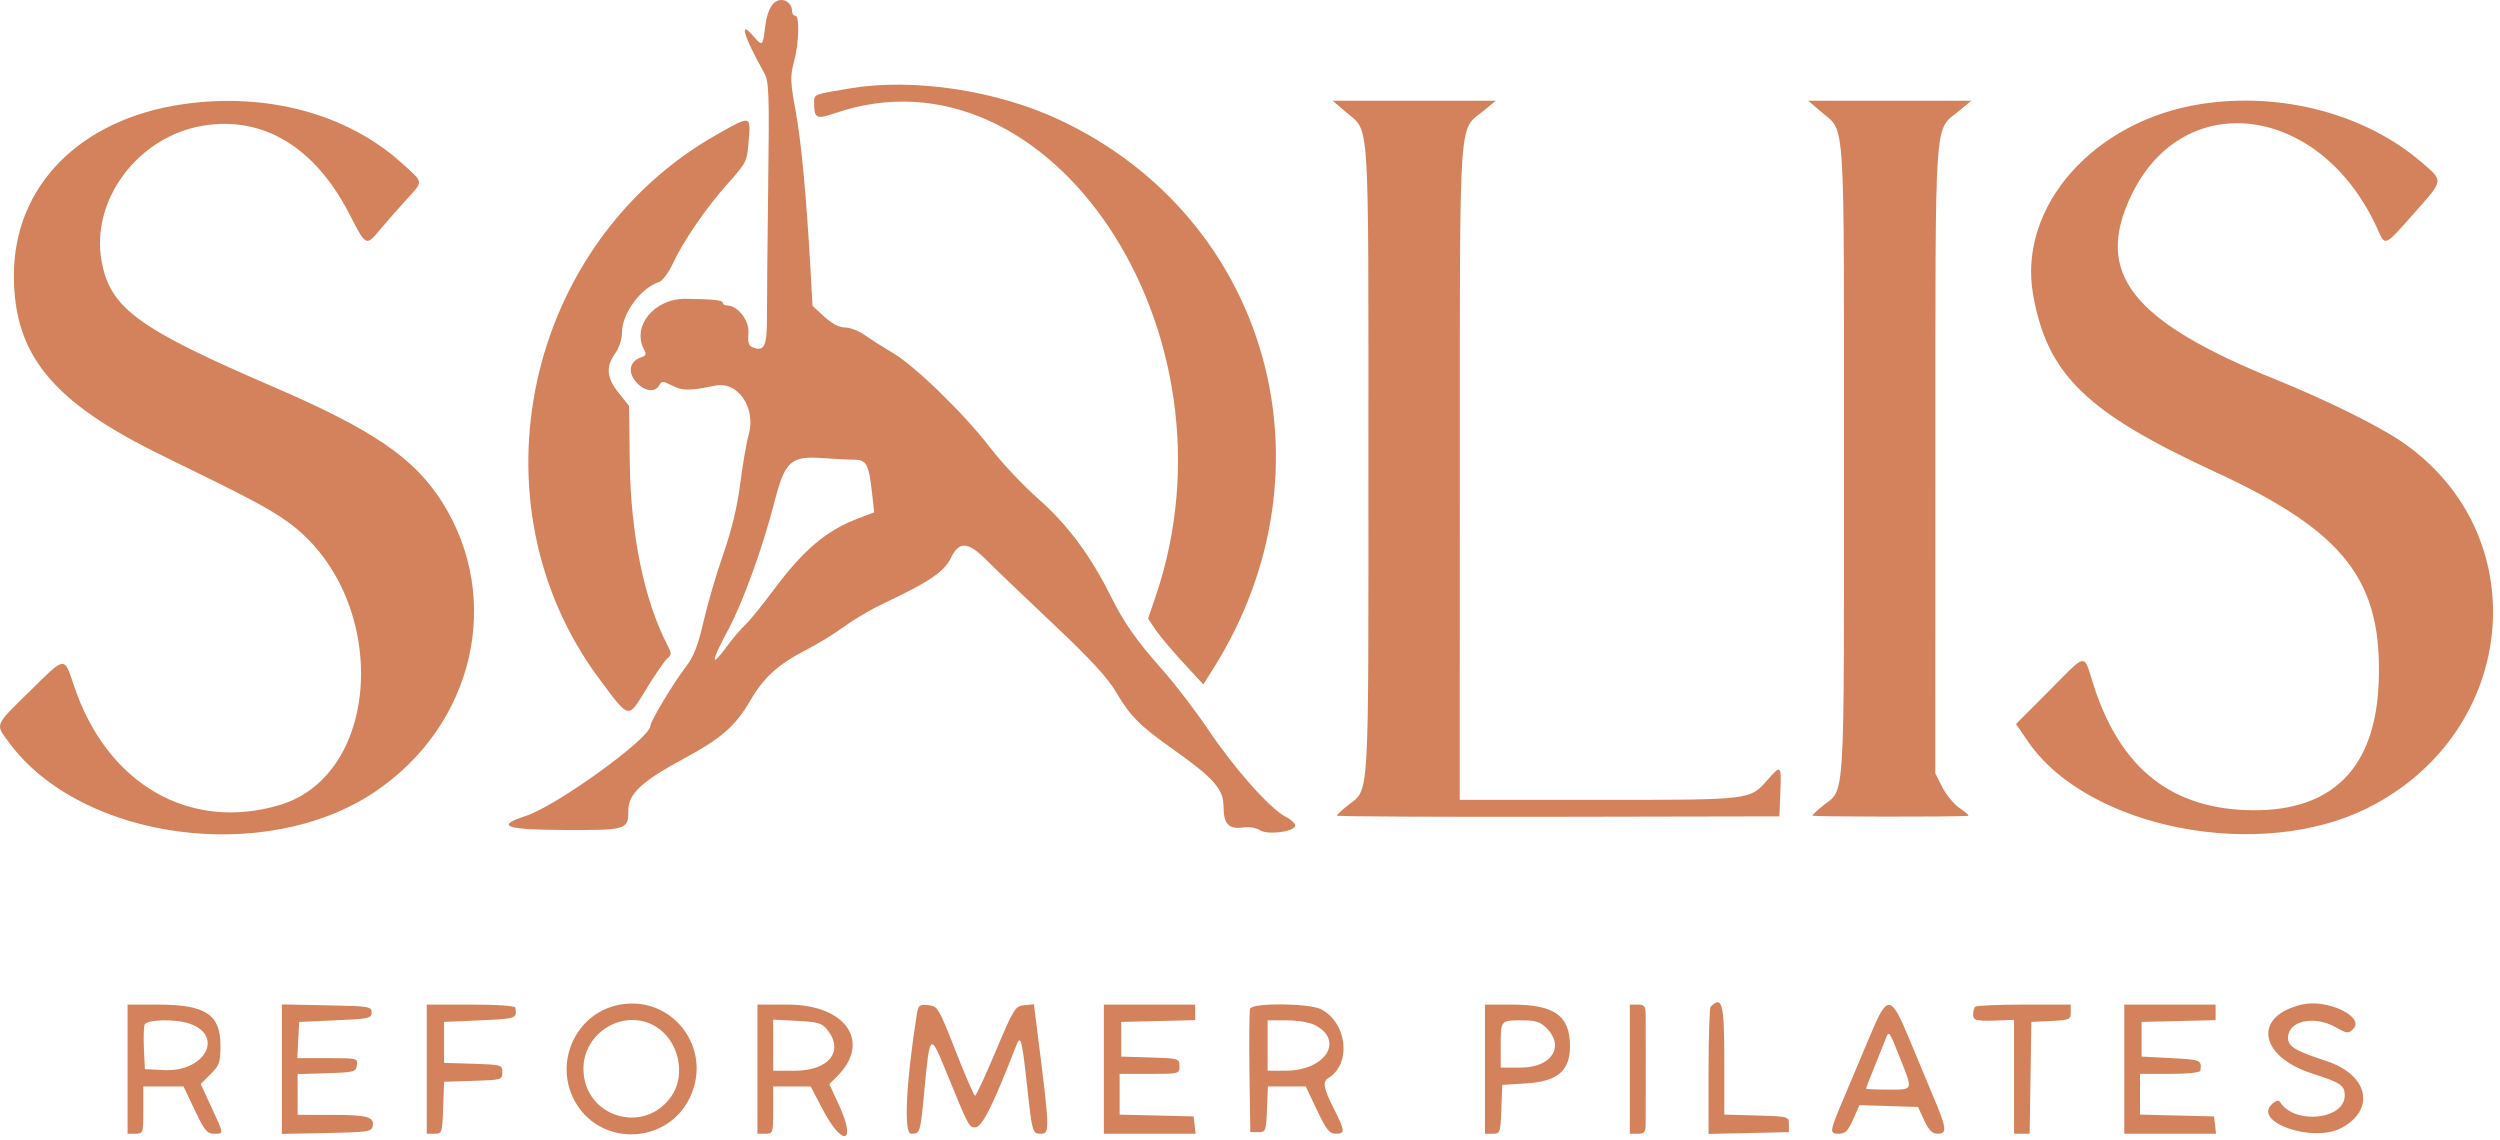
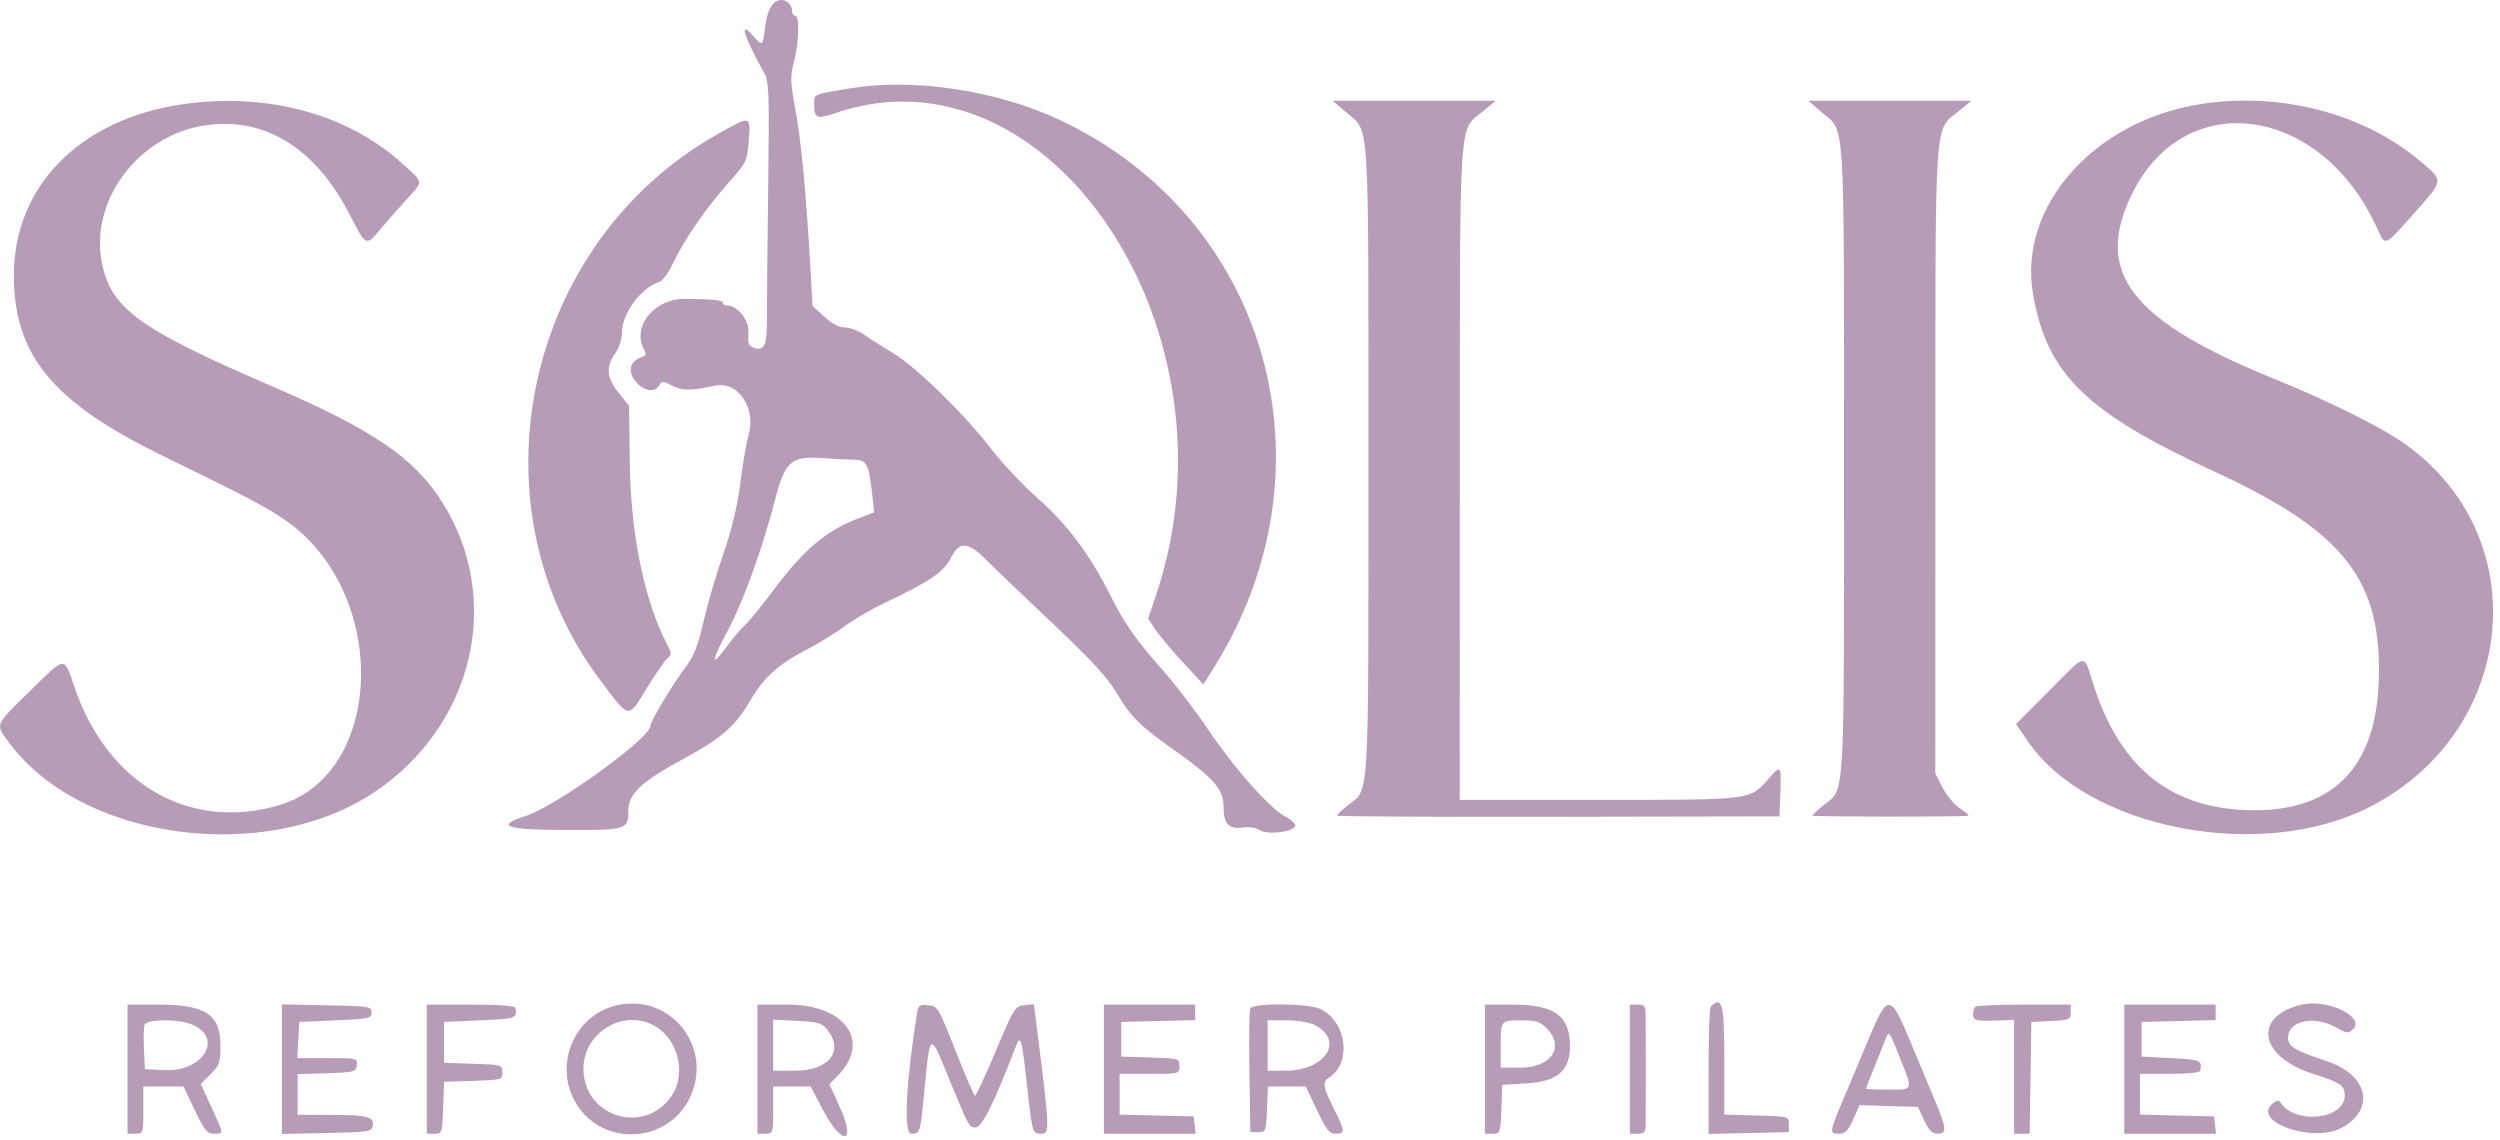
<svg xmlns="http://www.w3.org/2000/svg" width="294" height="134" viewBox="0 0 294 134" fill="none">
-   <path fill-rule="evenodd" clip-rule="evenodd" d="M91.021 0.354C90.502 0.838 90.157 1.763 89.986 3.129C89.689 5.502 89.693 5.499 88.513 4.159C86.878 2.301 87.47 4.271 89.802 8.447C90.444 9.595 90.48 10.516 90.338 21.965C90.255 28.723 90.19 35.585 90.195 37.215C90.205 40.577 89.917 41.303 88.725 40.925C88.038 40.707 87.928 40.435 88.019 39.175C88.128 37.666 86.761 35.925 85.463 35.92C85.209 35.919 85.001 35.773 85.001 35.595C85.001 35.299 83.871 35.182 80.639 35.141C76.952 35.095 74.271 38.357 75.741 41.103C76.03 41.642 75.968 41.84 75.462 42C74.101 42.432 73.78 43.627 74.709 44.804C75.646 45.991 77.004 46.243 77.518 45.324C77.822 44.781 77.956 44.784 79.066 45.358C80.247 45.969 81.16 45.969 84.075 45.356C86.804 44.783 88.963 47.987 88.024 51.218C87.776 52.072 87.34 54.603 87.056 56.844C86.709 59.578 86.05 62.32 85.052 65.178C84.235 67.52 83.189 71.092 82.728 73.116C82.105 75.854 81.591 77.187 80.717 78.332C79.17 80.36 76.482 84.831 76.482 85.378C76.482 86.801 65.455 94.771 61.87 95.94C58.205 97.135 59.373 97.575 66.297 97.605C73.692 97.638 73.889 97.58 73.889 95.379C73.889 93.333 75.377 91.94 80.549 89.143C84.827 86.829 86.483 85.378 88.205 82.435C89.839 79.642 91.473 78.156 94.815 76.423C96.241 75.684 98.279 74.432 99.344 73.641C100.408 72.851 102.491 71.632 103.973 70.934C109.324 68.41 111.057 67.23 111.852 65.568C112.782 63.625 113.882 63.7 115.992 65.85C116.771 66.643 120.216 69.942 123.648 73.179C128.299 77.567 130.248 79.68 131.302 81.474C132.921 84.23 134.073 85.38 137.963 88.125C142.716 91.478 143.889 92.807 143.889 94.839C143.889 96.902 144.502 97.557 146.199 97.308C146.88 97.208 147.735 97.348 148.164 97.629C149.049 98.209 152.073 97.85 152.31 97.138C152.39 96.898 151.873 96.4 151.162 96.032C149.341 95.09 145.121 90.329 142.051 85.753C140.618 83.618 138.224 80.489 136.731 78.802C133.554 75.212 132.211 73.293 130.565 69.992C128.231 65.313 125.48 61.626 122.145 58.702C120.384 57.158 117.826 54.442 116.461 52.666C113.365 48.639 107.59 43.022 104.956 41.476C103.86 40.833 102.397 39.902 101.705 39.409C101.013 38.915 99.969 38.511 99.385 38.511C98.693 38.511 97.841 38.07 96.94 37.244L95.556 35.977L95.319 31.781C94.819 22.92 94.236 16.701 93.562 13.019C92.939 9.619 92.918 8.98 93.371 7.278C93.966 5.041 94.054 1.844 93.519 1.844C93.315 1.844 93.149 1.62 93.149 1.346C93.149 0.169 91.863 -0.43 91.021 0.354ZM100.001 10.386C95.718 11.094 95.741 11.085 95.741 12.016C95.741 13.942 95.983 14.071 98.181 13.314C123.462 4.617 146.408 39.085 135.938 70.031L135.016 72.757L135.896 74.06C136.38 74.776 137.841 76.515 139.143 77.924L141.511 80.486L142.66 78.665C157.5 55.157 149.24 25.644 124.587 14.091C117.179 10.62 107.452 9.154 100.001 10.386ZM21.482 12.258C9.39 14.017 1.623 21.898 1.632 32.4C1.639 41.768 6.188 47.289 19.075 53.571C29.271 58.542 31.535 59.736 33.764 61.322C45.788 69.877 45.207 91.026 32.846 94.683C22.278 97.81 12.591 92.199 8.722 80.71C7.513 77.121 7.765 77.093 3.483 81.306C-0.715 85.436 -0.581 85.098 1.083 87.35C9.544 98.804 31.198 101.739 44.014 93.169C55.729 85.335 59.213 70.471 52.007 59.062C48.717 53.853 43.861 50.541 32.038 45.446C16.243 38.639 12.976 36.251 11.956 30.767C10.612 23.538 16.252 16.008 23.94 14.77C30.968 13.639 37.022 17.298 41.061 25.118C43.085 29.038 43.016 29.004 44.752 26.937C45.479 26.071 46.833 24.53 47.76 23.513C49.837 21.234 49.874 21.554 47.258 19.186C40.844 13.382 31.331 10.825 21.482 12.258ZM158.315 13.211C161.102 15.596 160.926 12.851 160.926 54.091C160.926 95.28 161.086 92.651 158.463 94.743C157.781 95.288 157.223 95.816 157.223 95.918C157.223 96.02 168.931 96.081 183.241 96.054L209.26 96.005L209.368 93.184C209.491 89.963 209.446 89.913 207.95 91.618C205.763 94.108 206.105 94.066 188 94.066H171.667L171.675 55.64C171.684 12.419 171.482 15.494 174.482 13.022L175.91 11.844H166.315H156.719L158.315 13.211ZM214.241 13.211C217.028 15.596 216.852 12.851 216.852 54.091C216.852 95.28 217.012 92.651 214.389 94.743C213.707 95.288 213.149 95.816 213.149 95.918C213.149 96.058 229.608 96.08 231.444 95.943C231.627 95.929 231.21 95.542 230.518 95.082C229.826 94.622 228.885 93.503 228.426 92.596L227.593 90.946L227.601 54.081C227.61 12.615 227.414 15.489 230.407 13.022L231.836 11.844H222.24H212.645L214.241 13.211ZM258.889 12.224C246.226 14.171 237.266 24.326 239.095 34.657C240.758 44.048 245.327 48.496 260.499 55.497C275.78 62.549 280.217 68.284 279.728 80.353C279.326 90.286 274.319 95.349 264.961 95.285C255.484 95.22 249.397 90.462 246.23 80.643C244.962 76.712 245.558 76.641 240.941 81.274L237.08 85.149L238.511 87.227C245.585 97.498 265.863 101.404 278.585 94.947C296.279 85.966 298.313 62.676 282.345 51.879C279.555 49.993 273.479 47.001 267.593 44.616C250.637 37.746 246.243 32.129 250.648 22.955C256.838 10.065 273.026 12.293 279.594 26.94C280.512 28.989 280.382 29.044 283.853 25.128C287.417 21.108 287.382 21.331 284.809 19.11C278.205 13.409 268.298 10.777 258.889 12.224ZM84.368 15.783C61.698 28.587 55.078 59.193 70.505 79.876C74.072 84.658 73.815 84.606 76.026 80.989C77.062 79.293 78.168 77.691 78.483 77.43C78.999 77.002 78.997 76.842 78.466 75.816C75.748 70.56 74.167 62.847 74.061 54.322L73.978 47.727L72.761 46.212C71.334 44.436 71.219 43.144 72.346 41.561C72.816 40.9 73.149 39.874 73.149 39.083C73.149 36.86 75.369 33.846 77.508 33.167C77.896 33.044 78.615 32.084 79.107 31.033C80.39 28.29 83.037 24.437 85.615 21.557C87.786 19.132 87.853 18.994 88.048 16.565C88.291 13.54 88.327 13.548 84.368 15.783ZM100.473 54.064C101.899 54.067 102.179 54.594 102.554 57.993L102.803 60.253L101.031 60.924C97.163 62.389 94.539 64.6 90.942 69.425C89.57 71.265 88.074 73.1 87.618 73.504C87.162 73.908 86.2 75.041 85.48 76.022C83.513 78.701 83.59 77.863 85.665 73.997C87.398 70.768 89.698 64.393 91.112 58.898C92.32 54.202 93.023 53.588 96.852 53.878C98.176 53.979 99.806 54.062 100.473 54.064ZM72.594 118.211C67.48 119.339 65.009 125.337 67.801 129.845C70.907 134.859 78.429 134.496 81.066 129.204C84.002 123.313 78.983 116.801 72.594 118.211ZM270.741 118.129C264.908 119.46 265.615 124.237 271.946 126.259C275.273 127.322 275.741 127.64 275.741 128.837C275.741 131.688 269.796 132.287 268.137 129.603C267.972 129.337 267.659 129.412 267.198 129.83C264.848 131.956 272.016 134.436 275.348 132.649C279.418 130.466 278.515 126.398 273.601 124.783C269.874 123.559 269.075 123.075 269.075 122.041C269.075 120.044 272.127 119.371 274.679 120.805C276.022 121.56 276.17 121.574 276.735 121.009C278.155 119.59 273.707 117.452 270.741 118.129ZM15.001 125.733V133.326H15.926C16.832 133.326 16.852 133.264 16.852 130.548V127.77H19.219H21.585L22.904 130.548C24.037 132.933 24.357 133.326 25.167 133.326C26.347 133.326 26.358 133.44 24.859 130.195L23.606 127.484L24.766 126.323C25.803 125.287 25.926 124.932 25.926 122.987C25.926 119.277 24.192 118.14 18.531 118.14H15.001V125.733ZM33.149 125.733V133.346L38.422 133.243C43.244 133.149 43.706 133.081 43.829 132.444C44.041 131.339 43.227 131.115 38.982 131.109L35.001 131.103V128.71V126.316L38.426 126.21C41.66 126.109 41.859 126.057 41.971 125.27C42.086 124.455 42.009 124.437 38.526 124.437H34.964L35.075 122.307L35.186 120.178L39.445 119.992C43.396 119.821 43.704 119.753 43.704 119.066C43.704 118.365 43.423 118.32 38.426 118.223L33.149 118.12V125.733ZM50.186 125.733V133.326H51.097C51.982 133.326 52.011 133.24 52.115 130.27L52.223 127.215L55.649 127.108C58.999 127.004 59.075 126.982 59.075 126.103C59.075 125.225 58.999 125.203 55.649 125.099L52.223 124.992V122.585V120.178L56.482 119.992C60.716 119.808 60.802 119.778 60.612 118.511C60.578 118.284 58.544 118.14 55.371 118.14H50.186V125.733ZM89.075 125.733V133.326H90.001C90.906 133.326 90.926 133.264 90.926 130.548V127.77H93.131H95.335L96.742 130.455C99.088 134.933 100.765 134.519 98.672 129.978L97.529 127.498L98.458 126.568C102.503 122.523 99.472 118.14 92.63 118.14H89.075V125.733ZM107.811 119.322C106.54 127.347 106.258 133.326 107.15 133.326C108.223 133.326 108.232 133.297 108.734 127.938C109.326 121.612 109.424 121.516 111.099 125.615C113.927 132.538 113.951 132.585 114.68 132.585C115.481 132.585 116.777 130.002 119.493 122.997C120.026 121.621 120.17 122.13 120.755 127.443C121.393 133.246 121.415 133.326 122.396 133.326C123.482 133.326 123.471 132.992 121.974 121.176L121.585 118.1L120.458 118.213C119.381 118.321 119.229 118.566 117.105 123.603C115.881 126.506 114.782 128.875 114.663 128.868C114.543 128.861 113.515 126.486 112.379 123.591C110.376 118.485 110.279 118.322 109.159 118.211C108.108 118.107 107.988 118.206 107.811 119.322ZM129.815 125.733V133.326H135.21H140.605L140.488 132.307L140.371 131.289L136.019 131.184L131.667 131.08V128.684V126.289H135.186C138.678 126.289 138.704 126.282 138.704 125.377C138.704 124.481 138.643 124.463 135.278 124.358L131.852 124.252V122.215V120.178L136.204 120.073L140.556 119.969V119.055V118.14H135.186H129.815V125.733ZM147.017 118.615C146.917 118.876 146.881 122.251 146.936 126.115L147.038 133.14H147.963C148.856 133.14 148.893 133.044 148.998 130.455L149.107 127.77H151.331H153.556L154.875 130.548C155.973 132.861 156.342 133.326 157.079 133.326C158.217 133.326 158.194 133.021 156.852 130.363C155.627 127.935 155.501 127.213 156.227 126.77C158.958 125.103 158.439 120.282 155.357 118.689C153.963 117.968 147.288 117.909 147.017 118.615ZM174.63 125.733V133.326H175.54C176.42 133.326 176.455 133.228 176.559 130.455L176.667 127.585L179.579 127.4C183.167 127.172 184.63 125.909 184.63 123.043C184.63 119.443 182.82 118.14 177.815 118.14H174.63V125.733ZM191.667 125.733V133.326H192.593C193.373 133.326 193.521 133.15 193.53 132.215C193.536 131.603 193.541 128.77 193.541 125.918C193.541 123.066 193.536 120.15 193.53 119.437C193.52 118.304 193.402 118.14 192.593 118.14H191.667V125.733ZM201.173 118.387C201.038 118.523 200.926 121.945 200.926 125.991V133.348L205.649 133.244L210.371 133.14V132.215C210.371 131.294 210.349 131.288 206.575 131.183L202.778 131.078V124.609C202.778 118.02 202.524 117.036 201.173 118.387ZM220.023 121.552C219.23 123.444 217.859 126.699 216.976 128.785C215.103 133.211 215.085 133.326 216.279 133.326C217.001 133.326 217.341 132.98 217.932 131.645L218.675 129.964L222.116 130.071L225.556 130.178L226.287 131.752C226.834 132.928 227.231 133.326 227.861 133.326C229.004 133.326 228.942 132.721 227.428 129.131C226.726 127.466 225.429 124.353 224.545 122.215C222.387 116.987 221.962 116.925 220.023 121.552ZM232.284 118.387C232.149 118.523 232.038 118.94 232.038 119.313C232.038 120.031 232.422 120.112 235.278 119.999L236.852 119.936V126.631V133.326H237.77H238.687L238.788 126.752L238.889 120.178L241.204 120.067C243.384 119.963 243.519 119.904 243.519 119.049V118.14H238.025C235.004 118.14 232.42 118.252 232.284 118.387ZM249.815 125.733V133.326H255.21H260.605L260.488 132.307L260.371 131.289L256.019 131.184L251.667 131.08V128.684V126.289H255.186C257.247 126.289 258.727 126.135 258.76 125.918C258.948 124.665 258.843 124.62 255.371 124.437L251.852 124.252V122.215V120.178L256.204 120.073L260.556 119.969V119.055V118.14H255.186H249.815V125.733ZM22.3 120.38C26.405 121.812 24.096 126.07 19.337 125.843L17.038 125.733L16.926 123.365C16.864 122.062 16.901 120.77 17.007 120.494C17.242 119.881 20.657 119.808 22.3 120.38ZM77.134 120.731C79.807 122.361 80.712 126.348 78.982 128.881C75.809 133.529 68.698 131.399 68.613 125.775C68.546 121.381 73.444 118.482 77.134 120.731ZM97.263 121.061C99.317 123.597 97.504 125.918 93.469 125.918H90.926V122.915V119.911L93.744 120.054C96.155 120.175 96.664 120.321 97.263 121.061ZM154.632 120.549C158.137 122.362 155.875 125.902 151.204 125.913L149.075 125.918V122.955V119.992H151.315C152.584 119.992 154.023 120.234 154.632 120.549ZM181.869 120.901C184.065 123.097 182.459 125.548 178.825 125.548H176.482V123.017C176.482 119.974 176.467 119.992 178.968 119.992C180.589 119.992 181.129 120.162 181.869 120.901ZM223.487 124.539C224.976 128.29 225.036 128.14 222.038 128.14C220.612 128.14 219.445 128.086 219.445 128.019C219.445 127.952 219.881 126.827 220.413 125.519C220.946 124.211 221.534 122.742 221.72 122.256C222.148 121.137 222.124 121.106 223.487 124.539Z" fill="#D4825B" />
+   <path fill-rule="evenodd" clip-rule="evenodd" d="M91.021 0.354C90.502 0.838 90.157 1.763 89.986 3.129C89.689 5.502 89.693 5.499 88.513 4.159C86.878 2.301 87.47 4.271 89.802 8.447C90.444 9.595 90.48 10.516 90.338 21.965C90.255 28.723 90.19 35.585 90.195 37.215C90.205 40.577 89.917 41.303 88.725 40.925C88.038 40.707 87.928 40.435 88.019 39.175C88.128 37.666 86.761 35.925 85.463 35.92C85.209 35.919 85.001 35.773 85.001 35.595C85.001 35.299 83.871 35.182 80.639 35.141C76.952 35.095 74.271 38.357 75.741 41.103C76.03 41.642 75.968 41.84 75.462 42C74.101 42.432 73.78 43.627 74.709 44.804C75.646 45.991 77.004 46.243 77.518 45.324C77.822 44.781 77.956 44.784 79.066 45.358C80.247 45.969 81.16 45.969 84.075 45.356C86.804 44.783 88.963 47.987 88.024 51.218C87.776 52.072 87.34 54.603 87.056 56.844C86.709 59.578 86.05 62.32 85.052 65.178C84.235 67.52 83.189 71.092 82.728 73.116C82.105 75.854 81.591 77.187 80.717 78.332C79.17 80.36 76.482 84.831 76.482 85.378C76.482 86.801 65.455 94.771 61.87 95.94C58.205 97.135 59.373 97.575 66.297 97.605C73.692 97.638 73.889 97.58 73.889 95.379C73.889 93.333 75.377 91.94 80.549 89.143C84.827 86.829 86.483 85.378 88.205 82.435C89.839 79.642 91.473 78.156 94.815 76.423C96.241 75.684 98.279 74.432 99.344 73.641C100.408 72.851 102.491 71.632 103.973 70.934C109.324 68.41 111.057 67.23 111.852 65.568C112.782 63.625 113.882 63.7 115.992 65.85C116.771 66.643 120.216 69.942 123.648 73.179C128.299 77.567 130.248 79.68 131.302 81.474C132.921 84.23 134.073 85.38 137.963 88.125C142.716 91.478 143.889 92.807 143.889 94.839C143.889 96.902 144.502 97.557 146.199 97.308C146.88 97.208 147.735 97.348 148.164 97.629C149.049 98.209 152.073 97.85 152.31 97.138C152.39 96.898 151.873 96.4 151.162 96.032C149.341 95.09 145.121 90.329 142.051 85.753C140.618 83.618 138.224 80.489 136.731 78.802C133.554 75.212 132.211 73.293 130.565 69.992C128.231 65.313 125.48 61.626 122.145 58.702C120.384 57.158 117.826 54.442 116.461 52.666C113.365 48.639 107.59 43.022 104.956 41.476C103.86 40.833 102.397 39.902 101.705 39.409C101.013 38.915 99.969 38.511 99.385 38.511C98.693 38.511 97.841 38.07 96.94 37.244L95.556 35.977L95.319 31.781C94.819 22.92 94.236 16.701 93.562 13.019C92.939 9.619 92.918 8.98 93.371 7.278C93.966 5.041 94.054 1.844 93.519 1.844C93.315 1.844 93.149 1.62 93.149 1.346C93.149 0.169 91.863 -0.43 91.021 0.354ZM100.001 10.386C95.718 11.094 95.741 11.085 95.741 12.016C95.741 13.942 95.983 14.071 98.181 13.314C123.462 4.617 146.408 39.085 135.938 70.031L135.016 72.757L135.896 74.06C136.38 74.776 137.841 76.515 139.143 77.924L141.511 80.486L142.66 78.665C157.5 55.157 149.24 25.644 124.587 14.091C117.179 10.62 107.452 9.154 100.001 10.386ZM21.482 12.258C9.39 14.017 1.623 21.898 1.632 32.4C1.639 41.768 6.188 47.289 19.075 53.571C29.271 58.542 31.535 59.736 33.764 61.322C45.788 69.877 45.207 91.026 32.846 94.683C22.278 97.81 12.591 92.199 8.722 80.71C7.513 77.121 7.765 77.093 3.483 81.306C-0.715 85.436 -0.581 85.098 1.083 87.35C9.544 98.804 31.198 101.739 44.014 93.169C55.729 85.335 59.213 70.471 52.007 59.062C48.717 53.853 43.861 50.541 32.038 45.446C16.243 38.639 12.976 36.251 11.956 30.767C10.612 23.538 16.252 16.008 23.94 14.77C30.968 13.639 37.022 17.298 41.061 25.118C43.085 29.038 43.016 29.004 44.752 26.937C45.479 26.071 46.833 24.53 47.76 23.513C49.837 21.234 49.874 21.554 47.258 19.186C40.844 13.382 31.331 10.825 21.482 12.258ZM158.315 13.211C161.102 15.596 160.926 12.851 160.926 54.091C160.926 95.28 161.086 92.651 158.463 94.743C157.781 95.288 157.223 95.816 157.223 95.918C157.223 96.02 168.931 96.081 183.241 96.054L209.26 96.005L209.368 93.184C209.491 89.963 209.446 89.913 207.95 91.618C205.763 94.108 206.105 94.066 188 94.066H171.667L171.675 55.64C171.684 12.419 171.482 15.494 174.482 13.022L175.91 11.844H166.315H156.719L158.315 13.211ZM214.241 13.211C217.028 15.596 216.852 12.851 216.852 54.091C216.852 95.28 217.012 92.651 214.389 94.743C213.707 95.288 213.149 95.816 213.149 95.918C213.149 96.058 229.608 96.08 231.444 95.943C231.627 95.929 231.21 95.542 230.518 95.082C229.826 94.622 228.885 93.503 228.426 92.596L227.593 90.946L227.601 54.081C227.61 12.615 227.414 15.489 230.407 13.022L231.836 11.844H222.24H212.645L214.241 13.211ZM258.889 12.224C246.226 14.171 237.266 24.326 239.095 34.657C240.758 44.048 245.327 48.496 260.499 55.497C275.78 62.549 280.217 68.284 279.728 80.353C279.326 90.286 274.319 95.349 264.961 95.285C255.484 95.22 249.397 90.462 246.23 80.643C244.962 76.712 245.558 76.641 240.941 81.274L237.08 85.149L238.511 87.227C245.585 97.498 265.863 101.404 278.585 94.947C296.279 85.966 298.313 62.676 282.345 51.879C279.555 49.993 273.479 47.001 267.593 44.616C250.637 37.746 246.243 32.129 250.648 22.955C256.838 10.065 273.026 12.293 279.594 26.94C280.512 28.989 280.382 29.044 283.853 25.128C287.417 21.108 287.382 21.331 284.809 19.11C278.205 13.409 268.298 10.777 258.889 12.224ZM84.368 15.783C61.698 28.587 55.078 59.193 70.505 79.876C74.072 84.658 73.815 84.606 76.026 80.989C77.062 79.293 78.168 77.691 78.483 77.43C78.999 77.002 78.997 76.842 78.466 75.816C75.748 70.56 74.167 62.847 74.061 54.322L73.978 47.727L72.761 46.212C71.334 44.436 71.219 43.144 72.346 41.561C72.816 40.9 73.149 39.874 73.149 39.083C73.149 36.86 75.369 33.846 77.508 33.167C77.896 33.044 78.615 32.084 79.107 31.033C80.39 28.29 83.037 24.437 85.615 21.557C87.786 19.132 87.853 18.994 88.048 16.565C88.291 13.54 88.327 13.548 84.368 15.783ZM100.473 54.064C101.899 54.067 102.179 54.594 102.554 57.993L102.803 60.253L101.031 60.924C97.163 62.389 94.539 64.6 90.942 69.425C89.57 71.265 88.074 73.1 87.618 73.504C87.162 73.908 86.2 75.041 85.48 76.022C83.513 78.701 83.59 77.863 85.665 73.997C87.398 70.768 89.698 64.393 91.112 58.898C92.32 54.202 93.023 53.588 96.852 53.878C98.176 53.979 99.806 54.062 100.473 54.064ZM72.594 118.211C67.48 119.339 65.009 125.337 67.801 129.845C70.907 134.859 78.429 134.496 81.066 129.204C84.002 123.313 78.983 116.801 72.594 118.211ZM270.741 118.129C264.908 119.46 265.615 124.237 271.946 126.259C275.273 127.322 275.741 127.64 275.741 128.837C275.741 131.688 269.796 132.287 268.137 129.603C267.972 129.337 267.659 129.412 267.198 129.83C264.848 131.956 272.016 134.436 275.348 132.649C279.418 130.466 278.515 126.398 273.601 124.783C269.874 123.559 269.075 123.075 269.075 122.041C269.075 120.044 272.127 119.371 274.679 120.805C276.022 121.56 276.17 121.574 276.735 121.009C278.155 119.59 273.707 117.452 270.741 118.129ZM15.001 125.733V133.326H15.926C16.832 133.326 16.852 133.264 16.852 130.548V127.77H19.219H21.585L22.904 130.548C24.037 132.933 24.357 133.326 25.167 133.326C26.347 133.326 26.358 133.44 24.859 130.195L23.606 127.484L24.766 126.323C25.803 125.287 25.926 124.932 25.926 122.987C25.926 119.277 24.192 118.14 18.531 118.14H15.001V125.733ZM33.149 125.733V133.346L38.422 133.243C43.244 133.149 43.706 133.081 43.829 132.444C44.041 131.339 43.227 131.115 38.982 131.109L35.001 131.103V128.71V126.316L38.426 126.21C41.66 126.109 41.859 126.057 41.971 125.27C42.086 124.455 42.009 124.437 38.526 124.437H34.964L35.075 122.307L35.186 120.178L39.445 119.992C43.396 119.821 43.704 119.753 43.704 119.066C43.704 118.365 43.423 118.32 38.426 118.223L33.149 118.12V125.733ZM50.186 125.733V133.326H51.097C51.982 133.326 52.011 133.24 52.115 130.27L52.223 127.215L55.649 127.108C58.999 127.004 59.075 126.982 59.075 126.103C59.075 125.225 58.999 125.203 55.649 125.099L52.223 124.992V122.585V120.178L56.482 119.992C60.716 119.808 60.802 119.778 60.612 118.511C60.578 118.284 58.544 118.14 55.371 118.14H50.186V125.733ZM89.075 125.733V133.326H90.001C90.906 133.326 90.926 133.264 90.926 130.548V127.77H93.131H95.335L96.742 130.455C99.088 134.933 100.765 134.519 98.672 129.978L97.529 127.498L98.458 126.568C102.503 122.523 99.472 118.14 92.63 118.14H89.075V125.733ZM107.811 119.322C106.54 127.347 106.258 133.326 107.15 133.326C108.223 133.326 108.232 133.297 108.734 127.938C109.326 121.612 109.424 121.516 111.099 125.615C113.927 132.538 113.951 132.585 114.68 132.585C115.481 132.585 116.777 130.002 119.493 122.997C120.026 121.621 120.17 122.13 120.755 127.443C121.393 133.246 121.415 133.326 122.396 133.326C123.482 133.326 123.471 132.992 121.974 121.176L121.585 118.1L120.458 118.213C119.381 118.321 119.229 118.566 117.105 123.603C115.881 126.506 114.782 128.875 114.663 128.868C114.543 128.861 113.515 126.486 112.379 123.591C110.376 118.485 110.279 118.322 109.159 118.211C108.108 118.107 107.988 118.206 107.811 119.322ZM129.815 125.733V133.326H135.21H140.605L140.488 132.307L140.371 131.289L136.019 131.184L131.667 131.08V128.684V126.289H135.186C138.678 126.289 138.704 126.282 138.704 125.377C138.704 124.481 138.643 124.463 135.278 124.358L131.852 124.252V122.215V120.178L136.204 120.073L140.556 119.969V119.055V118.14H135.186H129.815V125.733ZM147.017 118.615C146.917 118.876 146.881 122.251 146.936 126.115L147.038 133.14H147.963C148.856 133.14 148.893 133.044 148.998 130.455L149.107 127.77H151.331H153.556L154.875 130.548C155.973 132.861 156.342 133.326 157.079 133.326C158.217 133.326 158.194 133.021 156.852 130.363C155.627 127.935 155.501 127.213 156.227 126.77C158.958 125.103 158.439 120.282 155.357 118.689C153.963 117.968 147.288 117.909 147.017 118.615ZM174.63 125.733V133.326H175.54C176.42 133.326 176.455 133.228 176.559 130.455L176.667 127.585L179.579 127.4C183.167 127.172 184.63 125.909 184.63 123.043C184.63 119.443 182.82 118.14 177.815 118.14H174.63V125.733ZM191.667 125.733V133.326H192.593C193.373 133.326 193.521 133.15 193.53 132.215C193.536 131.603 193.541 128.77 193.541 125.918C193.541 123.066 193.536 120.15 193.53 119.437C193.52 118.304 193.402 118.14 192.593 118.14H191.667V125.733ZM201.173 118.387C201.038 118.523 200.926 121.945 200.926 125.991V133.348L205.649 133.244L210.371 133.14V132.215C210.371 131.294 210.349 131.288 206.575 131.183L202.778 131.078V124.609C202.778 118.02 202.524 117.036 201.173 118.387ZM220.023 121.552C219.23 123.444 217.859 126.699 216.976 128.785C215.103 133.211 215.085 133.326 216.279 133.326C217.001 133.326 217.341 132.98 217.932 131.645L218.675 129.964L222.116 130.071L225.556 130.178L226.287 131.752C226.834 132.928 227.231 133.326 227.861 133.326C229.004 133.326 228.942 132.721 227.428 129.131C226.726 127.466 225.429 124.353 224.545 122.215C222.387 116.987 221.962 116.925 220.023 121.552ZM232.284 118.387C232.149 118.523 232.038 118.94 232.038 119.313C232.038 120.031 232.422 120.112 235.278 119.999L236.852 119.936V126.631V133.326H237.77H238.687L238.788 126.752L238.889 120.178L241.204 120.067C243.384 119.963 243.519 119.904 243.519 119.049V118.14H238.025C235.004 118.14 232.42 118.252 232.284 118.387ZM249.815 125.733V133.326H255.21H260.605L260.488 132.307L260.371 131.289L256.019 131.184L251.667 131.08V128.684V126.289H255.186C257.247 126.289 258.727 126.135 258.76 125.918C258.948 124.665 258.843 124.62 255.371 124.437L251.852 124.252V122.215V120.178L256.204 120.073L260.556 119.969V119.055V118.14H255.186H249.815V125.733ZM22.3 120.38C26.405 121.812 24.096 126.07 19.337 125.843L17.038 125.733L16.926 123.365C16.864 122.062 16.901 120.77 17.007 120.494C17.242 119.881 20.657 119.808 22.3 120.38ZM77.134 120.731C79.807 122.361 80.712 126.348 78.982 128.881C75.809 133.529 68.698 131.399 68.613 125.775C68.546 121.381 73.444 118.482 77.134 120.731ZM97.263 121.061C99.317 123.597 97.504 125.918 93.469 125.918H90.926V122.915V119.911L93.744 120.054C96.155 120.175 96.664 120.321 97.263 121.061ZM154.632 120.549C158.137 122.362 155.875 125.902 151.204 125.913L149.075 125.918V122.955V119.992H151.315C152.584 119.992 154.023 120.234 154.632 120.549ZM181.869 120.901C184.065 123.097 182.459 125.548 178.825 125.548H176.482V123.017C176.482 119.974 176.467 119.992 178.968 119.992C180.589 119.992 181.129 120.162 181.869 120.901ZM223.487 124.539C224.976 128.29 225.036 128.14 222.038 128.14C220.612 128.14 219.445 128.086 219.445 128.019C219.445 127.952 219.881 126.827 220.413 125.519C220.946 124.211 221.534 122.742 221.72 122.256C222.148 121.137 222.124 121.106 223.487 124.539Z" fill="#B69CB6" />
</svg>
